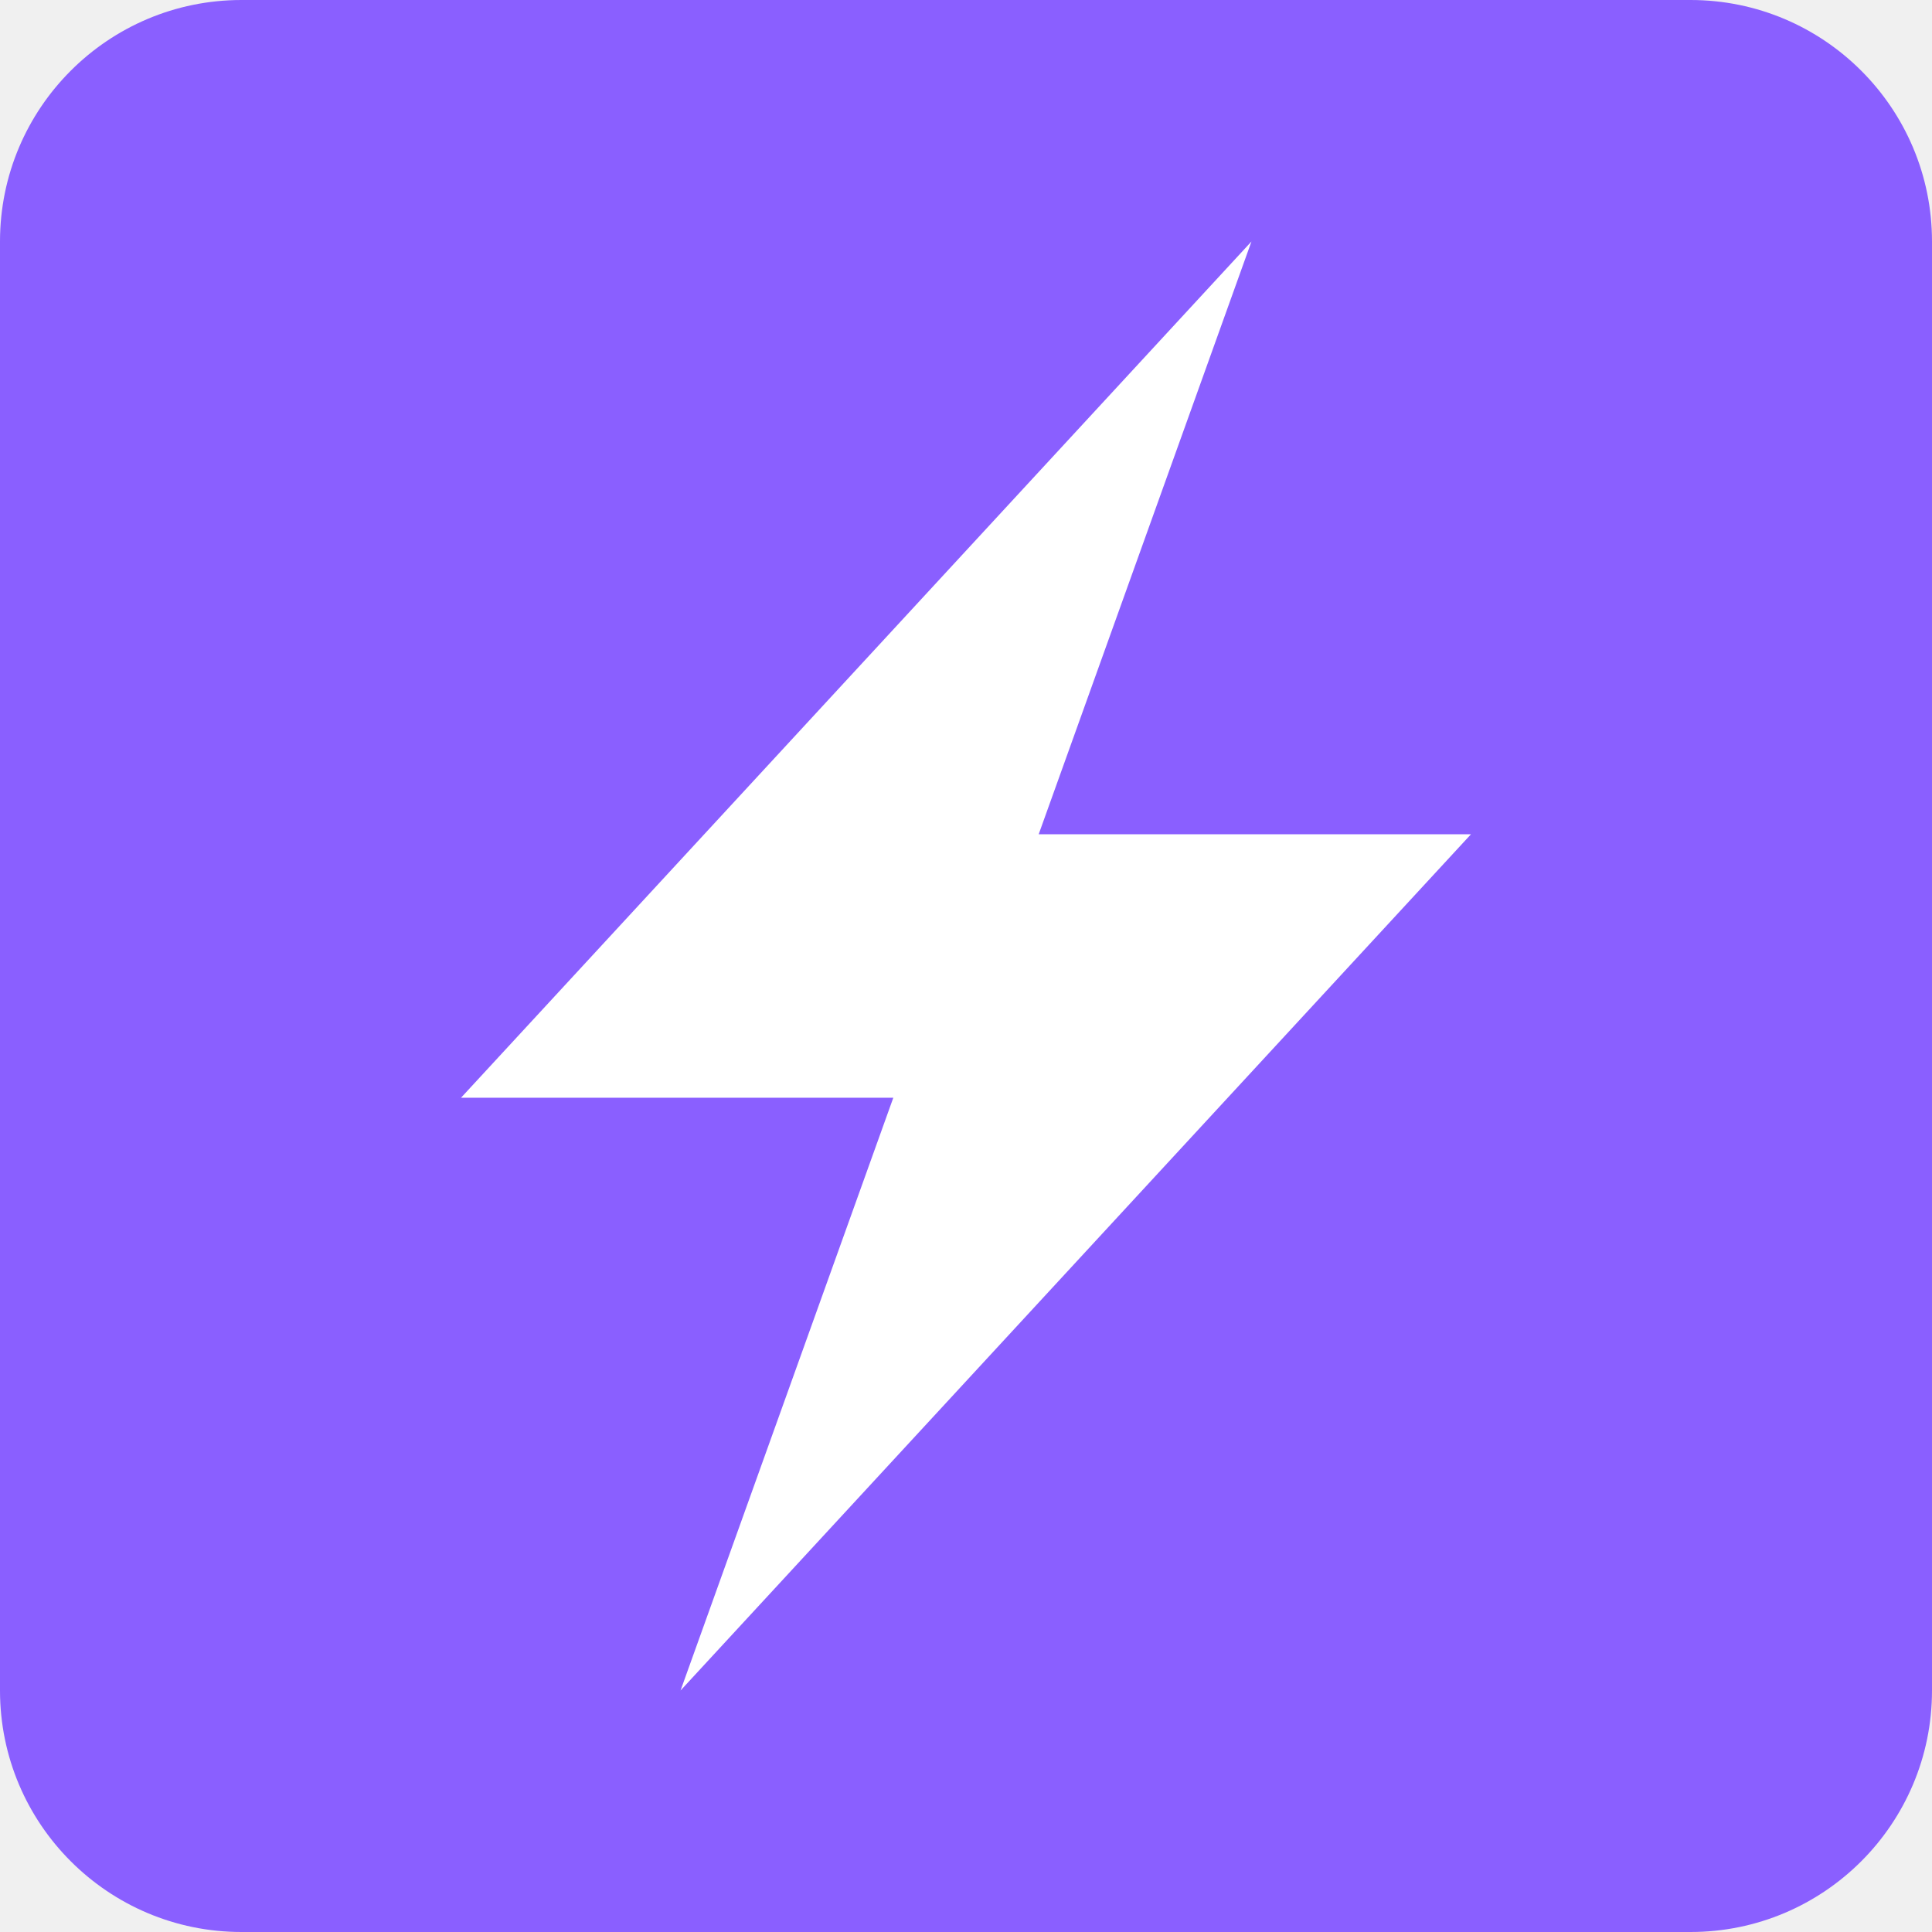
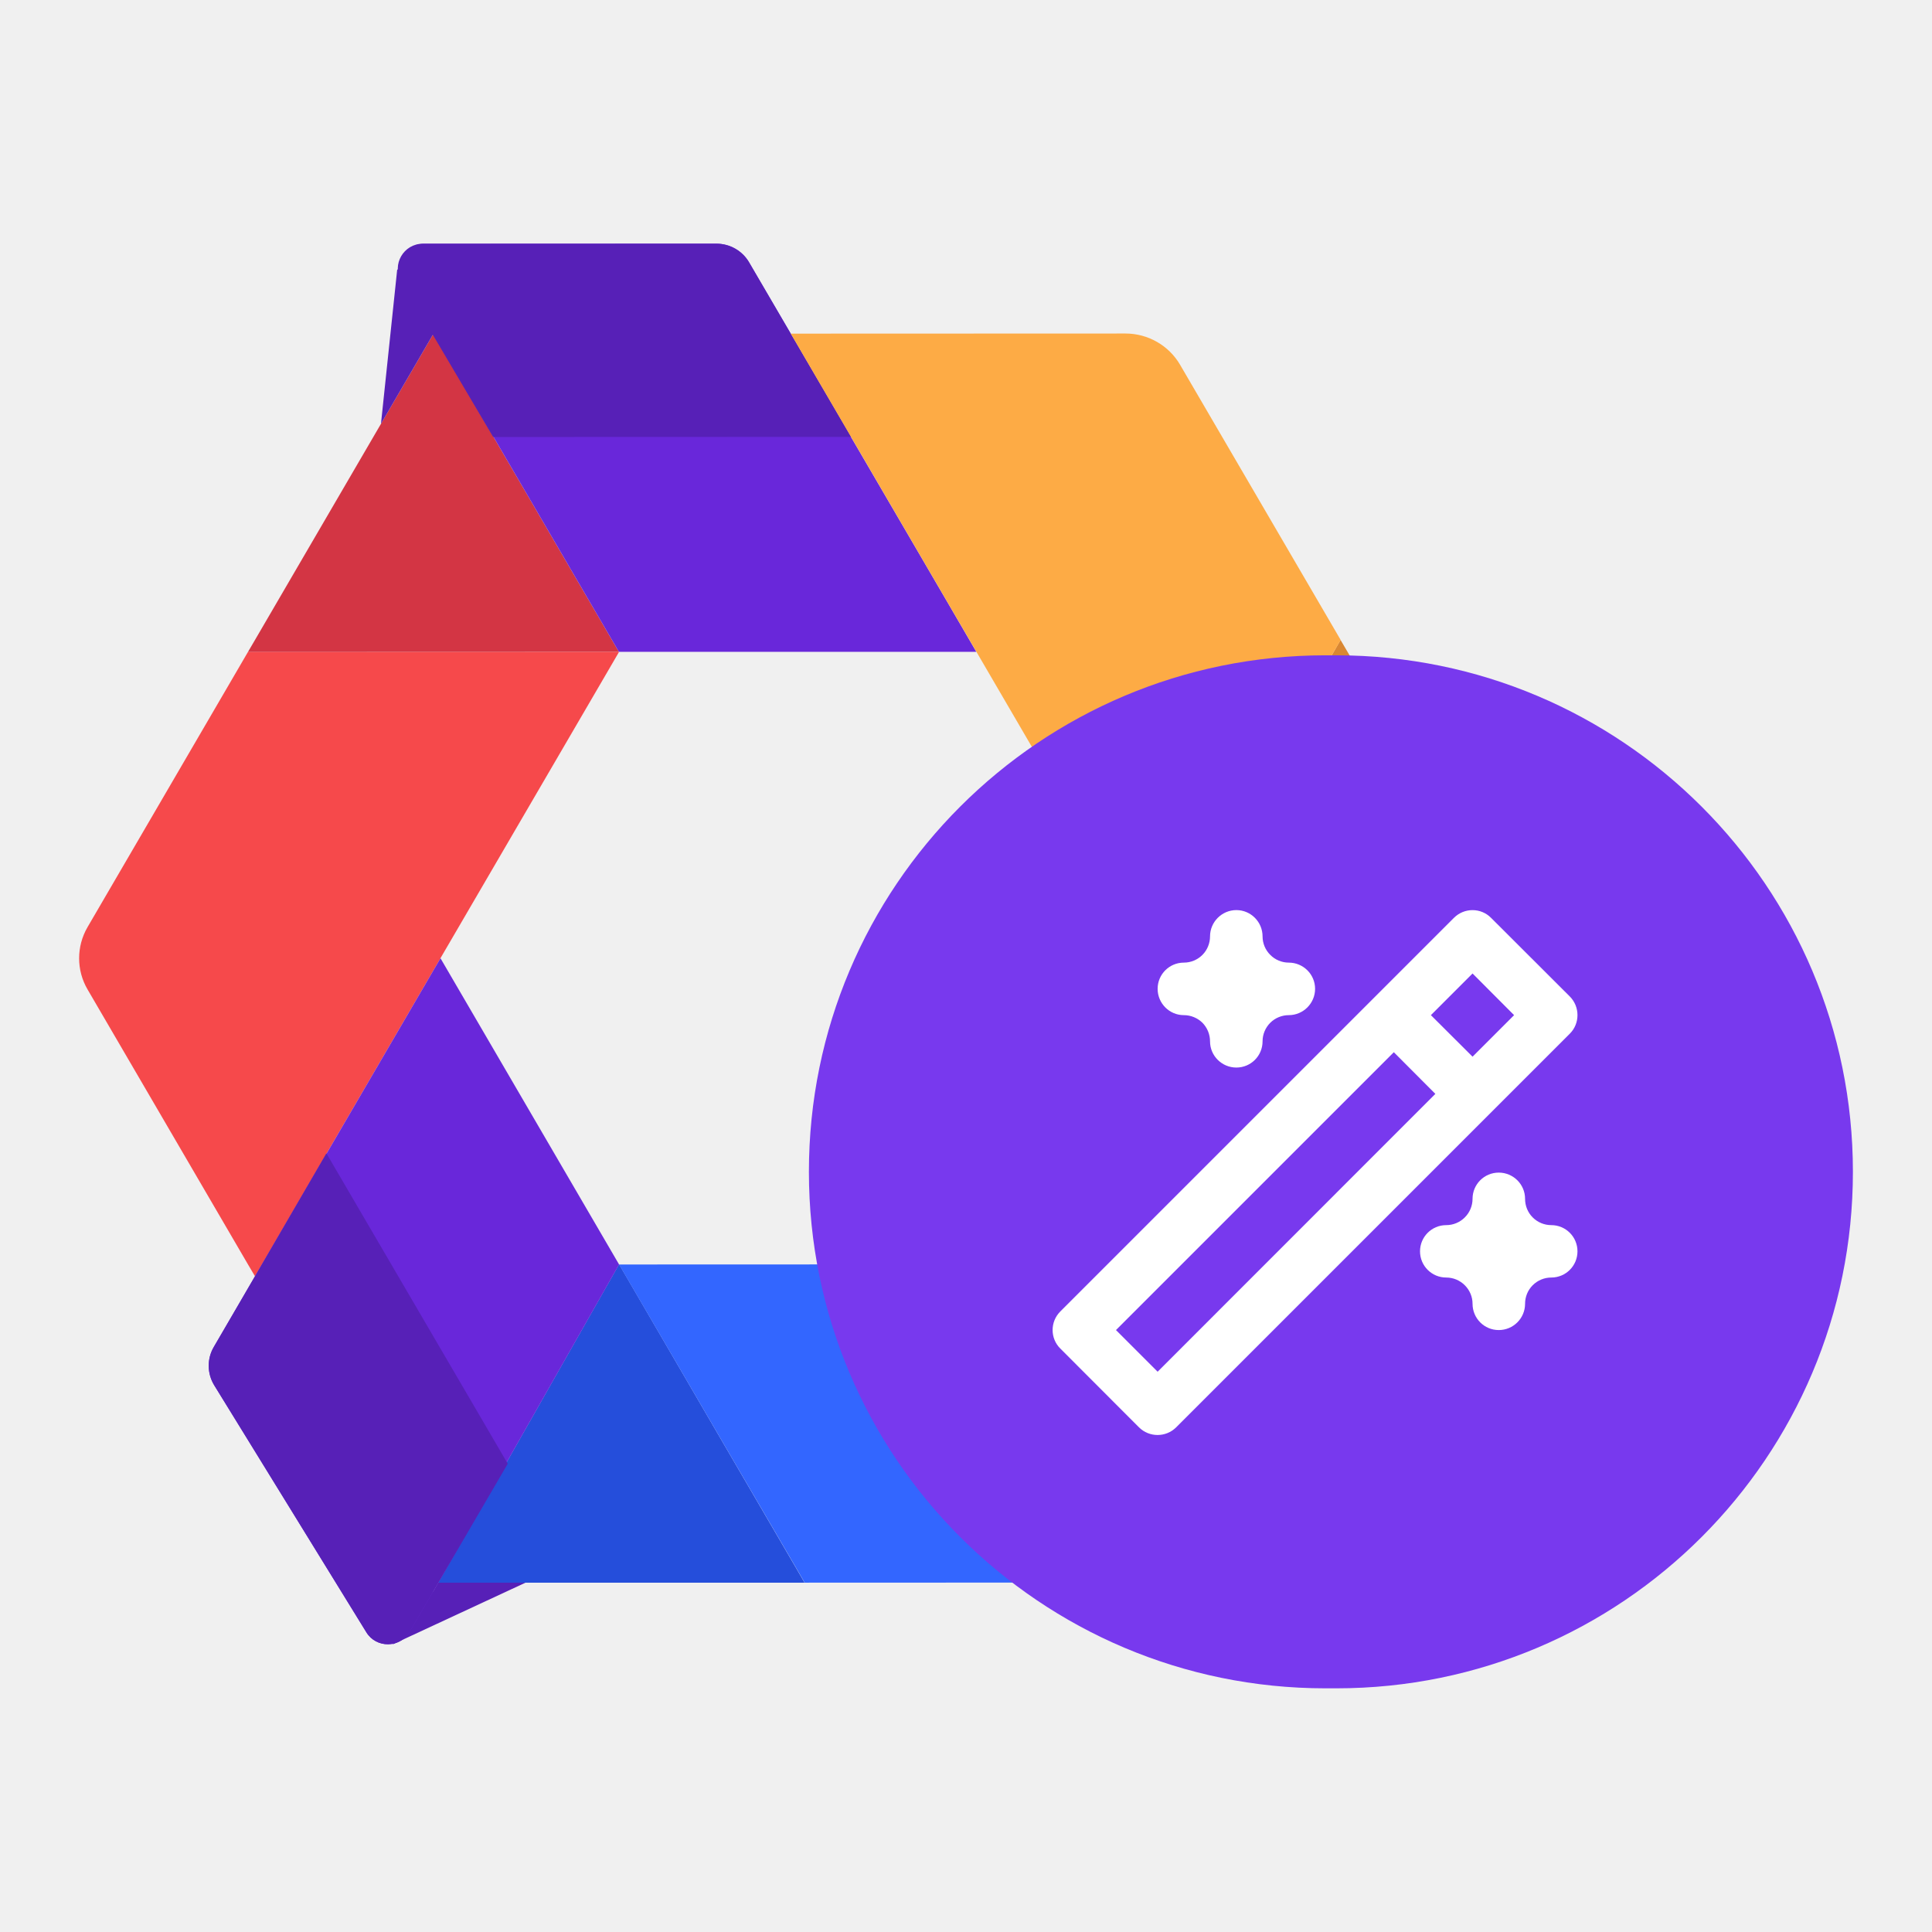
- <svg xmlns="http://www.w3.org/2000/svg" viewBox="0 0 16 16" width="16" height="16">
-   <rect width="16" height="16" rx="2" fill="#8A5FFF" />
-   <path d="M7.398 9.091h-3.58L10.364 2 8.602 6.909h3.58L5.636 14l1.762-4.909Z" fill="#fff" />
+ <svg xmlns="http://www.w3.org/2000/svg" width="16" height="16" viewBox="0 0 16 16" fill="none">
+   <path d="M3.589 2.765L3.589 2.765L5.126 5.399L2.053 5.4L2.111 5.301L3.155 3.51L3.589 2.765Z" fill="#D33544" />
+   <path d="M2.053 5.4L5.126 5.399V5.4L3.648 7.935L3.648 7.936H3.647L3.648 7.936L3.59 8.035L2.169 10.472L2.112 10.57L2.054 10.472L0.725 8.194C0.632 8.035 0.632 7.838 0.725 7.678L2.053 5.4Z" fill="#F6494B" />
+   <path d="M3.629 13.107L4.352 13.107L3.25 13.619L3.591 13.173L3.629 13.107Z" fill="#5720B7" />
+   <path d="M5.127 10.47L6.047 12.05H6.047L6.607 13.01L6.663 13.107L3.629 13.107L5.127 10.47Z" fill="#254EDB" />
+   <path d="M5.933 2.018C6.045 2.018 6.149 2.077 6.204 2.173L6.548 2.763L7.842 4.98L8.086 5.399H8.086L8.085 5.398L5.127 5.398L5.126 5.399H5.126L3.589 2.765V2.764L3.589 2.763L3.589 2.763L3.587 2.762L3.334 2.329C3.254 2.191 3.354 2.019 3.515 2.019L5.933 2.018Z" fill="#6927DA" />
+   <path d="M3.323 2.329C3.242 2.191 3.342 2.018 3.503 2.018L5.932 2.018C6.044 2.018 6.147 2.077 6.203 2.172L7.049 3.618L4.084 3.619L3.323 2.329Z" fill="#5720B7" />
+   <path d="M11.102 5.3L11.16 5.399L12.26 7.283L12.639 7.934L12.639 7.934L9.566 7.935L10.486 6.358L11.045 5.399L11.102 5.3Z" fill="#D98732" />
+   <path d="M6.549 2.763L9.321 2.762C9.507 2.762 9.68 2.861 9.773 3.021L11.103 5.3L11.045 5.399L10.486 6.359L9.567 7.935H9.566L8.105 5.43L8.087 5.399L7.843 4.981L6.606 2.861L6.549 2.763Z" fill="#FDAB45" />
+   <path d="M8.085 10.471L8.086 10.474L8.088 10.471L11.16 10.471L11.103 10.569V10.569L9.774 12.848C9.681 13.008 9.509 13.106 9.323 13.106L6.664 13.107L6.608 13.01L6.047 12.05H6.047L5.146 10.505L5.127 10.472L8.085 10.471Z" fill="#3366FF" />
+   <path d="M3.648 7.936L5.127 10.472L3.63 13.107L3.591 13.173L3.392 13.514C3.313 13.649 3.116 13.652 3.034 13.518L1.774 11.472C1.715 11.376 1.713 11.254 1.77 11.156L2.112 10.571V10.571L2.169 10.472L3.59 8.035L3.648 7.936Z" fill="#6927DA" />
+   <path d="M4.205 12.122L3.393 13.514C3.313 13.65 3.116 13.652 3.034 13.518L1.774 11.472C1.715 11.375 1.713 11.254 1.77 11.156L2.703 9.551L4.205 12.122Z" fill="#5720B7" />
+   <path d="M3.289 2.236C3.289 2.231 3.296 2.229 3.299 2.234L3.587 2.762L3.589 2.765V2.765L3.155 3.51L3.289 2.236Z" fill="#5720B7" />
+   <path d="M12.653 7.959L12.668 7.959L12.684 7.959L13.242 7.978C13.253 7.979 13.257 7.965 13.248 7.96L12.272 7.309L12.653 7.959Z" fill="#5720B7" />
+   <path d="M12.636 7.941L12.639 7.934L12.484 7.934L9.567 7.935L9.566 7.935L8.088 10.471L11.788 10.471C11.937 10.471 12.075 10.392 12.149 10.264L13.327 8.244C13.407 8.106 13.307 7.934 13.146 7.934L12.645 7.934L12.636 7.941Z" fill="#6927DA" />
+   <path d="M11.481 7.935L10.002 10.471L11.848 10.471C11.96 10.471 12.063 10.412 12.119 10.316L13.327 8.244C13.407 8.106 13.307 7.934 13.146 7.934L11.481 7.935Z" fill="#5720B7" />
+   <rect x="6.699" y="5.427" width="8.646" height="8.555" rx="4.278" fill="#7839EE" />
+   <path fill-rule="evenodd" clip-rule="evenodd" d="M12.348 7.601C12.264 7.516 12.126 7.516 12.041 7.601L8.781 10.861C8.696 10.946 8.696 11.084 8.781 11.168L9.433 11.821C9.518 11.905 9.655 11.905 9.74 11.821L13.001 8.56C13.085 8.476 13.085 8.338 13.001 8.253L12.348 7.601ZM12.195 8.751L12.539 8.407L12.195 8.062L11.85 8.407L12.195 8.751ZM11.543 8.714L11.887 9.059L9.587 11.36L9.242 11.015L11.543 8.714Z" fill="white" />
+   <path d="M10.239 7.537C10.359 7.537 10.456 7.635 10.456 7.755C10.456 7.812 10.479 7.868 10.52 7.908C10.56 7.949 10.616 7.972 10.673 7.972C10.793 7.972 10.891 8.069 10.891 8.189C10.891 8.309 10.793 8.407 10.673 8.407C10.616 8.407 10.56 8.43 10.52 8.47C10.479 8.511 10.456 8.566 10.456 8.624C10.456 8.744 10.359 8.841 10.239 8.841C10.119 8.841 10.021 8.744 10.021 8.624C10.021 8.566 9.998 8.511 9.958 8.47C9.917 8.43 9.862 8.407 9.804 8.407C9.684 8.407 9.587 8.309 9.587 8.189C9.587 8.069 9.684 7.972 9.804 7.972C9.862 7.972 9.917 7.949 9.958 7.908C9.998 7.868 10.021 7.812 10.021 7.755C10.021 7.635 10.119 7.537 10.239 7.537Z" fill="white" />
+   <path d="M12.63 9.928C12.63 9.808 12.532 9.711 12.412 9.711C12.292 9.711 12.195 9.808 12.195 9.928C12.195 9.986 12.172 10.041 12.131 10.082C12.09 10.123 12.035 10.146 11.977 10.146C11.857 10.146 11.76 10.243 11.76 10.363C11.76 10.483 11.857 10.58 11.977 10.58C12.035 10.58 12.09 10.603 12.131 10.644C12.172 10.685 12.195 10.74 12.195 10.797C12.195 10.918 12.292 11.015 12.412 11.015C12.532 11.015 12.63 10.918 12.63 10.797C12.63 10.74 12.652 10.685 12.693 10.644C12.734 10.603 12.789 10.58 12.847 10.58C12.967 10.58 13.064 10.483 13.064 10.363C13.064 10.243 12.967 10.146 12.847 10.146C12.789 10.146 12.734 10.123 12.693 10.082C12.652 10.041 12.63 9.986 12.63 9.928Z" fill="white" />
</svg>
